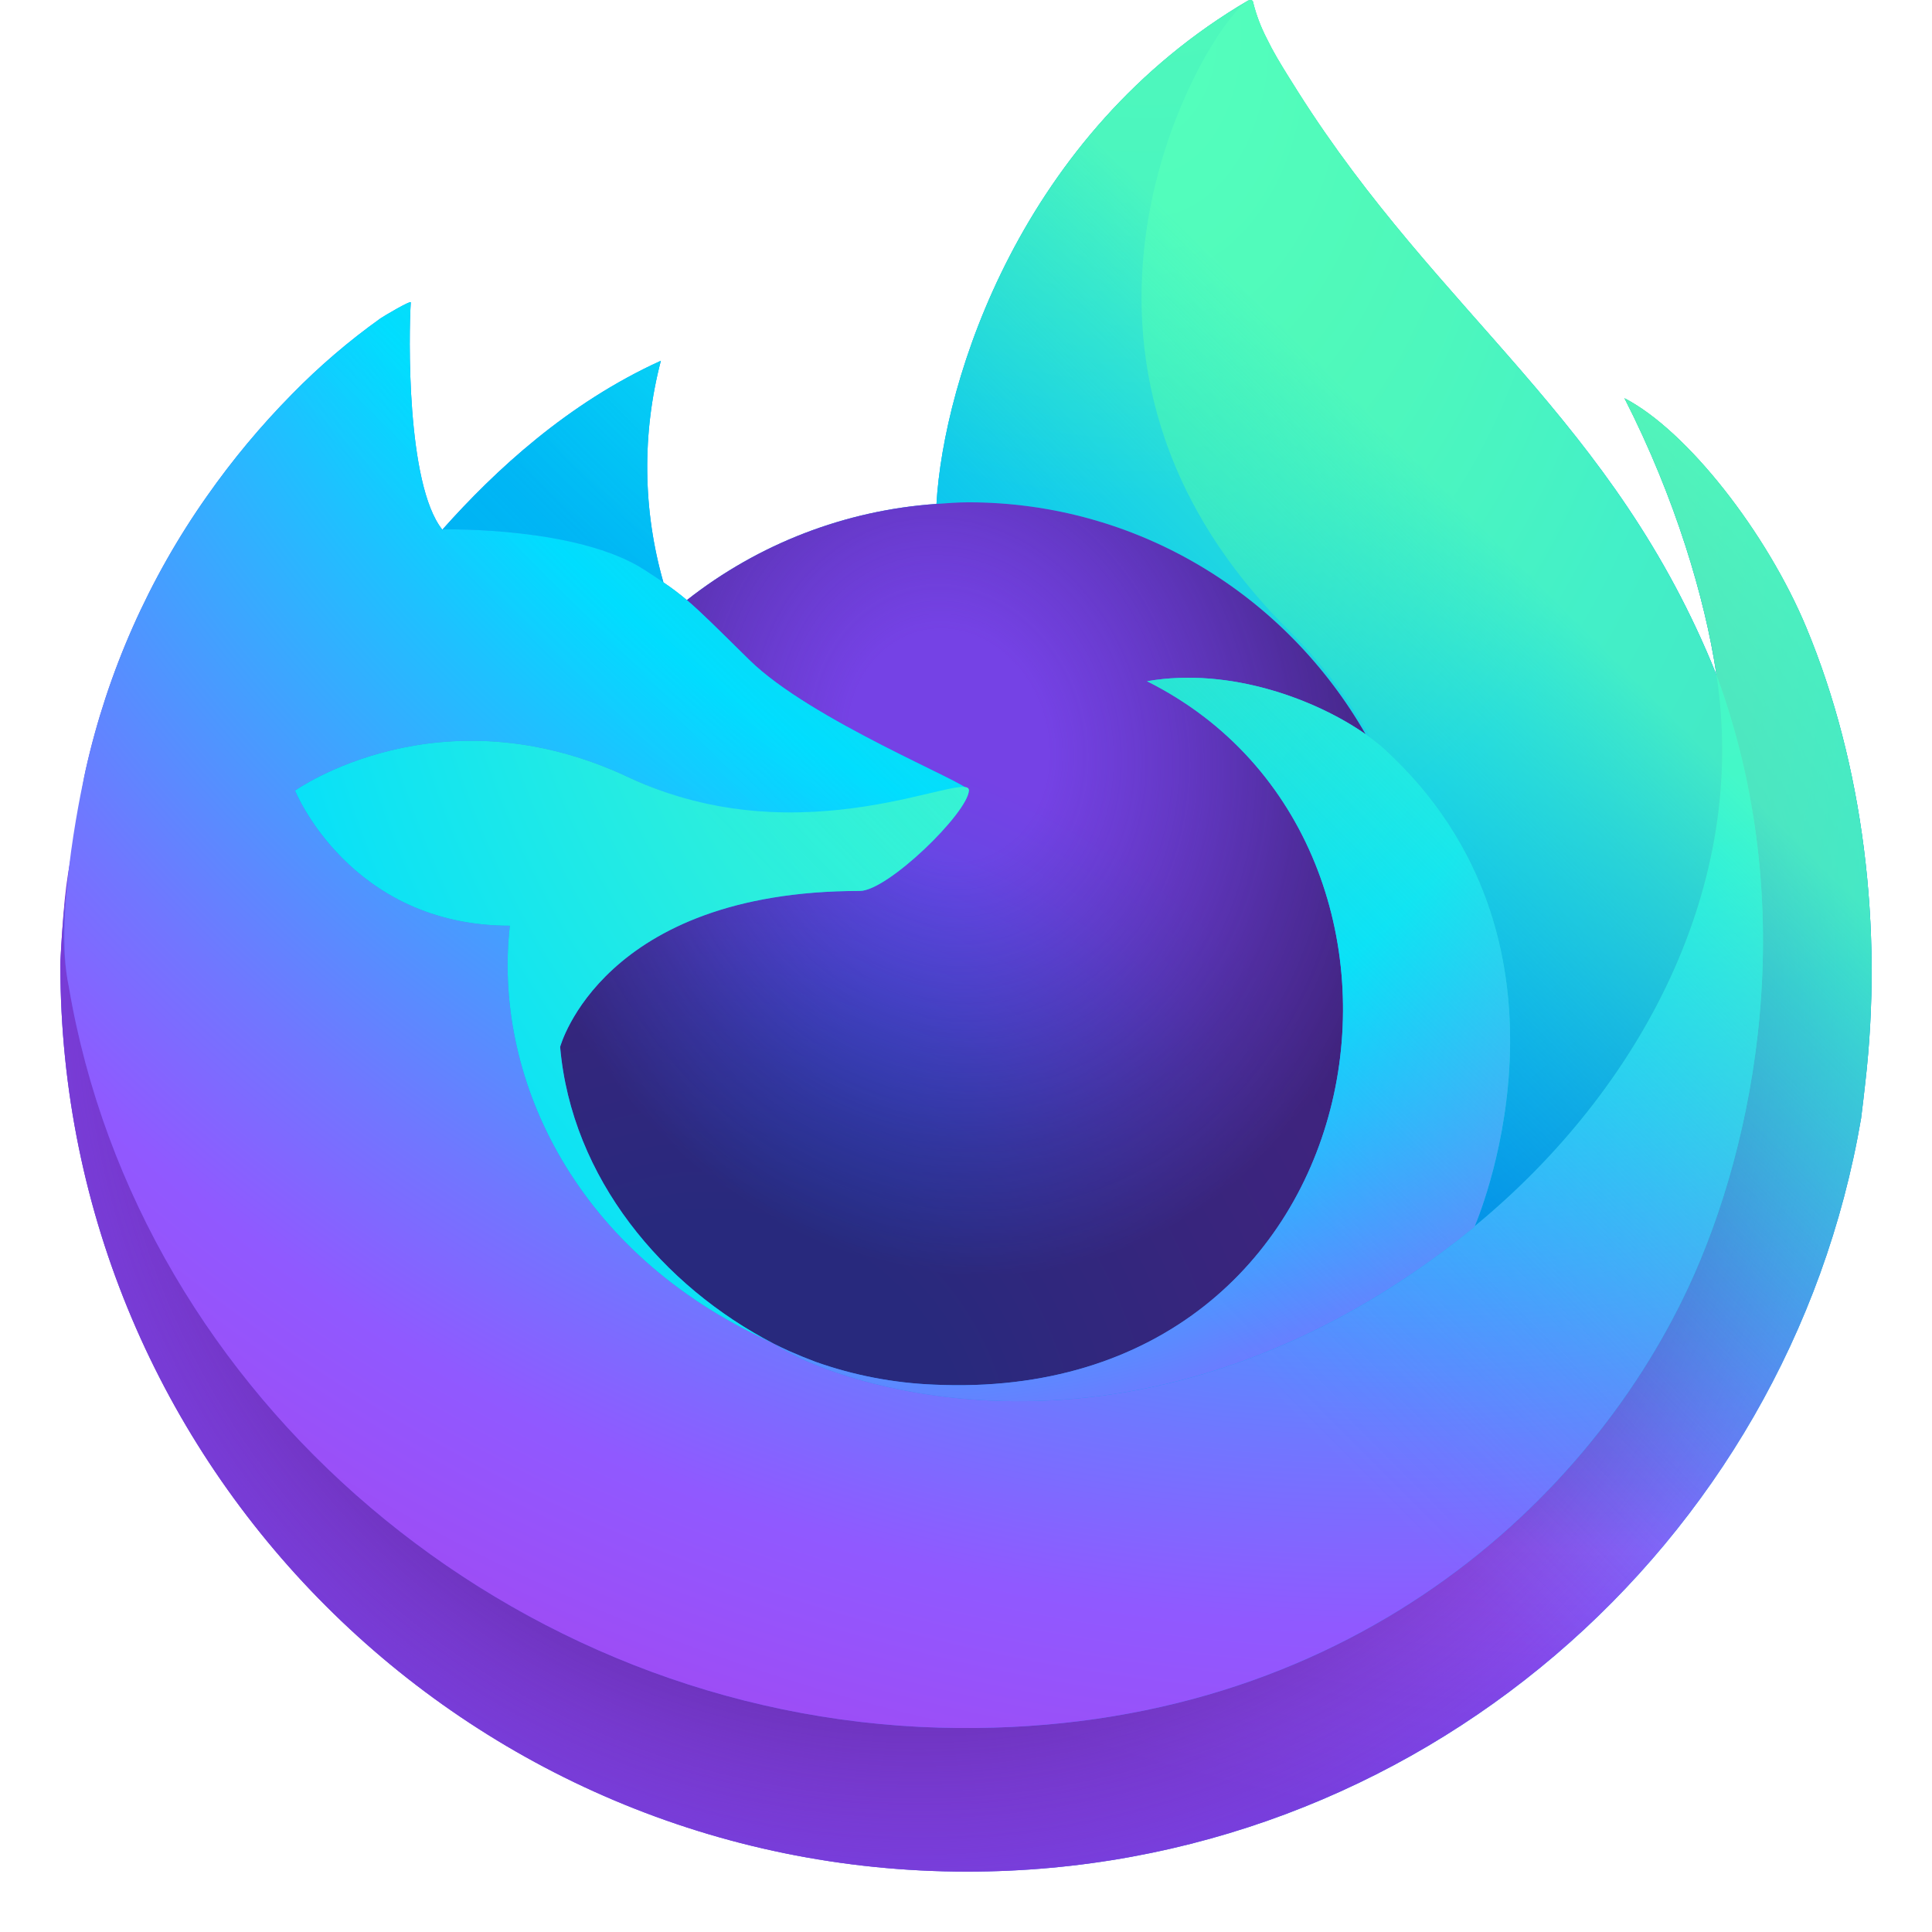
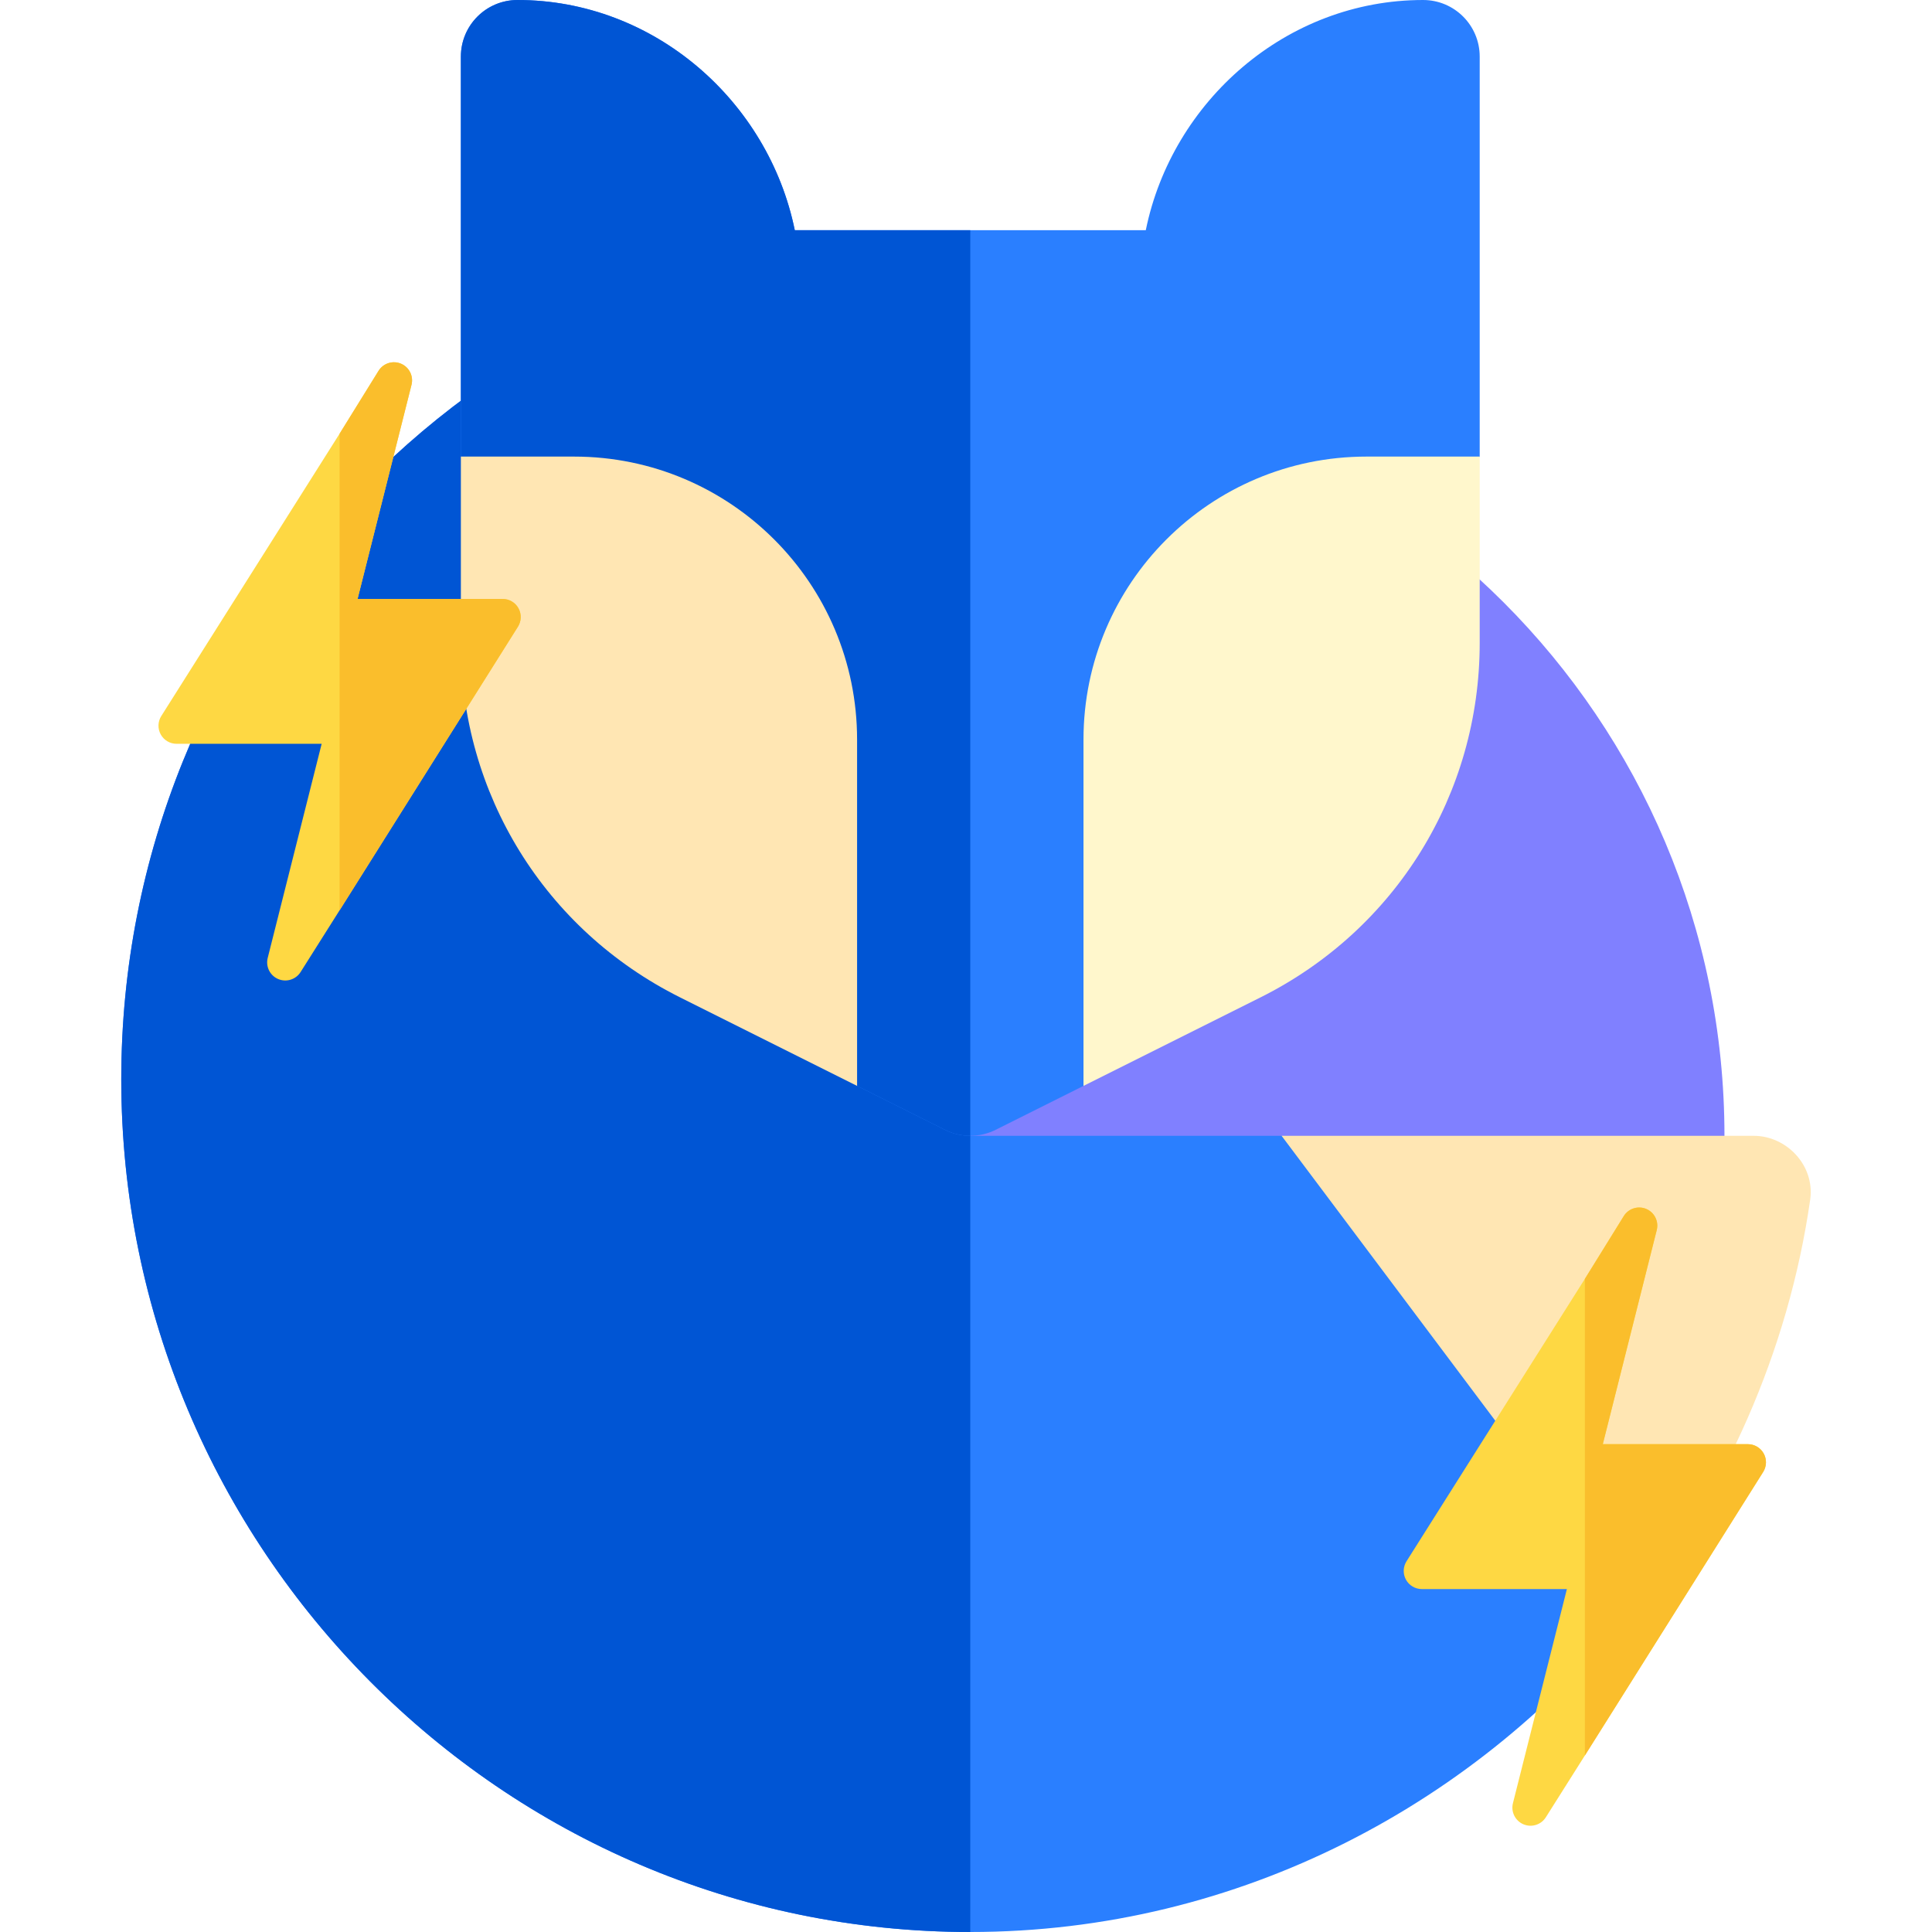
- <svg xmlns="http://www.w3.org/2000/svg" viewBox="0 0 512 512">
-   <defs>
-     <radialGradient id="b" cx="-9227.187" cy="-9815.121" r="80.797" gradientTransform="matrix(6.201 0 0 6.2 57644.994 60908.8)" gradientUnits="userSpaceOnUse">
-       <stop offset=".108" stop-color="#3fe1b0" />
-       <stop offset=".122" stop-color="#3bdcb3" />
-       <stop offset=".254" stop-color="#1bb3d3" />
-       <stop offset=".358" stop-color="#0799e6" />
-       <stop offset=".42" stop-color="#0090ed" />
-       <stop offset=".487" stop-color="#2482f1" />
-       <stop offset=".64" stop-color="#7165fb" />
-       <stop offset=".71" stop-color="#9059ff" />
-       <stop offset=".795" stop-color="#7d49ed" />
-       <stop offset=".86" stop-color="#7542e5" />
-     </radialGradient>
-     <radialGradient id="c" cx="-9256.711" cy="-9782.089" r="80.797" gradientTransform="matrix(6.201 0 0 6.2 57644.994 60908.8)" gradientUnits="userSpaceOnUse">
-       <stop offset=".3" stop-color="#45278d" />
-       <stop offset=".341" stop-color="#562896" stop-opacity=".787" />
-       <stop offset=".43" stop-color="#782aa9" stop-opacity=".364" />
-       <stop offset=".495" stop-color="#8d2bb5" stop-opacity=".1" />
-       <stop offset=".53" stop-color="#952bb9" stop-opacity="0" />
-     </radialGradient>
-     <radialGradient id="d" cx="-9246.97" cy="-9833.457" r="58.534" gradientTransform="matrix(6.201 0 0 6.2 57644.994 60908.8)" gradientUnits="userSpaceOnUse">
-       <stop offset=".132" stop-color="#3fe1b0" />
-       <stop offset=".289" stop-color="#28d0c8" />
-       <stop offset=".526" stop-color="#00b3f4" />
-     </radialGradient>
-     <radialGradient id="e" cx="-9265.648" cy="-9760.984" r="38.471" gradientTransform="matrix(6.201 0 0 6.2 57644.994 60908.8)" gradientUnits="userSpaceOnUse">
-       <stop offset=".287" stop-color="#0060df" />
-       <stop offset=".417" stop-color="#2357e1" />
-       <stop offset=".604" stop-color="#4f4ce3" />
-       <stop offset=".748" stop-color="#6b45e4" />
-       <stop offset=".833" stop-color="#7542e5" />
-     </radialGradient>
-     <radialGradient id="f" cx="-9255.62" cy="-9791.546" r="20.397" gradientTransform="matrix(6.027 -1.458 1.708 7.059 72758.651 55821.181)" gradientUnits="userSpaceOnUse">
-       <stop offset=".206" stop-color="#45278d" stop-opacity="0" />
-       <stop offset=".251" stop-color="#44268a" stop-opacity=".055" />
-       <stop offset=".725" stop-color="#371f6f" stop-opacity=".591" />
-       <stop offset=".956" stop-color="#321c64" stop-opacity=".8" />
-     </radialGradient>
-     <radialGradient id="g" cx="-9257.731" cy="-9818.427" r="27.676" gradientTransform="matrix(6.201 0 0 6.2 57644.994 60908.8)" gradientUnits="userSpaceOnUse">
-       <stop offset="0" stop-color="#0df" />
-       <stop offset=".235" stop-color="#00d6fd" />
-       <stop offset=".572" stop-color="#00c3f8" />
-       <stop offset=".792" stop-color="#00b3f4" />
-     </radialGradient>
-     <radialGradient id="h" cx="-9235.977" cy="-9835.981" r="118.081" gradientTransform="matrix(6.201 0 0 6.2 57644.994 60908.8)" gradientUnits="userSpaceOnUse">
-       <stop offset=".126" stop-color="#3fe1b0" />
-       <stop offset=".429" stop-color="#0df" />
-       <stop offset=".479" stop-color="#1ec1ff" />
-       <stop offset=".624" stop-color="#7077ff" />
-       <stop offset=".69" stop-color="#9059ff" />
-       <stop offset=".904" stop-color="#b833e1" />
-     </radialGradient>
-     <radialGradient id="i" cx="-9247.165" cy="-9822.859" r="86.499" gradientTransform="matrix(.649 6.166 -4.046 .426 -33440.427 61207.861)" gradientUnits="userSpaceOnUse">
-       <stop offset="0" stop-color="#54ffbd" />
-       <stop offset=".095" stop-color="#4cf3b8" />
-       <stop offset=".197" stop-color="#3fe1b0" />
-       <stop offset=".257" stop-color="#33d8bd" />
-       <stop offset=".369" stop-color="#12c0e1" />
-       <stop offset=".423" stop-color="#00b3f4" />
-       <stop offset=".737" stop-color="#0060df" />
-     </radialGradient>
-     <radialGradient id="j" cx="-9258.383" cy="-9808.176" r="73.72" gradientTransform="matrix(6.201 0 0 6.2 57644.994 60908.8)" gradientUnits="userSpaceOnUse">
-       <stop offset=".137" stop-color="#3fe1b0" />
-       <stop offset=".435" stop-color="#0df" />
-       <stop offset=".484" stop-color="#1ec1ff" />
-       <stop offset=".622" stop-color="#7077ff" />
-       <stop offset=".685" stop-color="#9059ff" />
-     </radialGradient>
-     <radialGradient id="k" cx="-9238.923" cy="-9803.861" r="80.686" gradientTransform="matrix(6.201 0 0 6.2 57644.994 60908.8)" gradientUnits="userSpaceOnUse">
-       <stop offset=".094" stop-color="#54ffbd" />
-       <stop offset=".242" stop-color="#41f7cc" />
-       <stop offset=".543" stop-color="#0fe3f3" />
-       <stop offset=".626" stop-color="#0df" />
-     </radialGradient>
-     <linearGradient id="a" x1="471.8" y1="127.352" x2="55.983" y2="389.284" gradientUnits="userSpaceOnUse">
-       <stop offset="0" stop-color="#3fe1b0" />
-       <stop offset=".406" stop-color="#00b3f4" />
-       <stop offset=".421" stop-color="#03b0f4" />
-       <stop offset=".818" stop-color="#5561e9" />
-       <stop offset="1" stop-color="#7542e5" />
-     </linearGradient>
-     <linearGradient id="l" x1="442.084" y1="74.772" x2="102.645" y2="414.21" gradientUnits="userSpaceOnUse">
-       <stop offset=".167" stop-color="#54ffbd" stop-opacity=".8" />
-       <stop offset=".236" stop-color="#43f8ca" stop-opacity=".639" />
-       <stop offset=".361" stop-color="#27ede1" stop-opacity=".368" />
-       <stop offset=".466" stop-color="#12e4f1" stop-opacity=".169" />
-       <stop offset=".545" stop-color="#05dffb" stop-opacity=".046" />
-       <stop offset=".589" stop-color="#0df" stop-opacity="0" />
-     </linearGradient>
-   </defs>
-   <path d="M478.711 166.353c-10.445-25.124-31.6-52.248-48.212-60.821 13.52 26.505 21.345 53.093 24.335 72.936 0 .039.015.136.047.4C427.706 111.135 381.627 83.823 344 24.355c-1.9-3.007-3.805-6.022-5.661-9.2a73.716 73.716 0 01-2.646-4.972A43.7 43.7 0 01332.1.677a.626.626 0 00-.546-.644.818.818 0 00-.451 0c-.034.012-.084.051-.12.065-.053.021-.12.069-.176.1.027-.036.083-.117.1-.136-60.37 35.356-80.85 100.761-82.732 133.484a120.249 120.249 0 00-66.142 25.488 71.355 71.355 0 00-6.225-4.7 111.338 111.338 0 01-.674-58.732c-24.688 11.241-43.89 29.01-57.85 44.7h-.111c-9.527-12.067-8.855-51.873-8.312-60.184-.114-.515-7.107 3.63-8.023 4.255a175.073 175.073 0 00-23.486 20.12 210.478 210.478 0 00-22.442 26.913c0 .012-.007.026-.011.038 0-.013.007-.026.011-.038a202.838 202.838 0 00-32.247 72.805c-.115.521-.212 1.061-.324 1.586-.452 2.116-2.08 12.7-2.365 15-.022.177-.032.347-.053.524a229.066 229.066 0 00-3.9 33.157c0 .41-.025.816-.025 1.227C16 388.418 123.6 496 256.324 496c118.865 0 217.56-86.288 236.882-199.63.407-3.076.733-6.168 1.092-9.271 4.777-41.21-.53-84.525-15.587-120.746zM201.716 354.447c1.124.537 2.18 1.124 3.334 1.639.048.033.114.07.163.1a126.191 126.191 0 01-3.497-1.739zm55.053-144.93zm198.131-30.59l-.032-.233c.012.085.027.174.04.259z" fill="url(#a)" />
-   <path d="M478.711 166.353c-10.445-25.124-31.6-52.248-48.212-60.821 13.52 26.505 21.345 53.093 24.335 72.936 0-.058.011.048.036.226.012.085.027.174.04.259 22.675 61.47 10.322 123.978-7.479 162.175-27.539 59.1-94.215 119.67-198.576 116.716C136.1 454.651 36.766 370.988 18.223 261.41c-3.379-17.28 0-26.054 1.7-40.084-2.071 10.816-2.86 13.94-3.9 33.157 0 .41-.025.816-.025 1.227C16 388.418 123.6 496 256.324 496c118.865 0 217.56-86.288 236.882-199.63.407-3.076.733-6.168 1.092-9.271 4.777-41.21-.53-84.525-15.587-120.746z" fill="url(#b)" />
-   <path d="M478.711 166.353c-10.445-25.124-31.6-52.248-48.212-60.821 13.52 26.505 21.345 53.093 24.335 72.936 0-.058.011.048.036.226.012.085.027.174.04.259 22.675 61.47 10.322 123.978-7.479 162.175-27.539 59.1-94.215 119.67-198.576 116.716C136.1 454.651 36.766 370.988 18.223 261.41c-3.379-17.28 0-26.054 1.7-40.084-2.071 10.816-2.86 13.94-3.9 33.157 0 .41-.025.816-.025 1.227C16 388.418 123.6 496 256.324 496c118.865 0 217.56-86.288 236.882-199.63.407-3.076.733-6.168 1.092-9.271 4.777-41.21-.53-84.525-15.587-120.746z" fill="url(#c)" />
-   <path d="M361.922 194.6c.524.368 1 .734 1.493 1.1a130.706 130.706 0 00-22.31-29.112C266.4 91.892 321.516 4.626 330.811.194c.027-.036.083-.117.1-.136-60.37 35.356-80.85 100.761-82.732 133.484 2.8-.194 5.592-.429 8.442-.429 45.051 0 84.289 24.77 105.301 61.487z" fill="url(#d)" />
-   <path d="M256.772 209.514c-.393 5.978-21.514 26.593-28.9 26.593-68.339 0-79.432 41.335-79.432 41.335 3.027 34.81 27.261 63.475 56.611 78.643 1.339.692 2.694 1.317 4.05 1.935a132.768 132.768 0 007.059 2.886 106.743 106.743 0 0031.271 6.031c119.78 5.618 142.986-143.194 56.545-186.408 22.137-3.85 45.115 5.053 57.947 14.067-21.012-36.714-60.25-61.484-105.3-61.484-2.85 0-5.641.235-8.442.429a120.249 120.249 0 00-66.142 25.488c3.664 3.1 7.8 7.244 16.514 15.828 16.302 16.067 58.13 32.705 58.219 34.657z" fill="url(#e)" />
-   <path d="M256.772 209.514c-.393 5.978-21.514 26.593-28.9 26.593-68.339 0-79.432 41.335-79.432 41.335 3.027 34.81 27.261 63.475 56.611 78.643 1.339.692 2.694 1.317 4.05 1.935a132.768 132.768 0 007.059 2.886 106.743 106.743 0 0031.271 6.031c119.78 5.618 142.986-143.194 56.545-186.408 22.137-3.85 45.115 5.053 57.947 14.067-21.012-36.714-60.25-61.484-105.3-61.484-2.85 0-5.641.235-8.442.429a120.249 120.249 0 00-66.142 25.488c3.664 3.1 7.8 7.244 16.514 15.828 16.302 16.067 58.13 32.705 58.219 34.657z" fill="url(#f)" />
-   <path d="M170.829 151.036a244.042 244.042 0 014.981 3.3 111.338 111.338 0 01-.674-58.732c-24.688 11.241-43.89 29.01-57.85 44.7 1.155-.033 36.014-.66 53.543 10.732z" fill="url(#g)" />
-   <path d="M18.223 261.41C36.766 370.988 136.1 454.651 248.855 457.844c104.361 2.954 171.037-57.62 198.576-116.716 17.8-38.2 30.154-100.7 7.479-162.175l-.008-.026-.032-.233c-.025-.178-.04-.284-.036-.226 0 .039.015.136.047.4 8.524 55.661-19.79 109.584-64.051 146.044l-.133.313c-86.245 70.223-168.774 42.368-185.484 30.966a144.108 144.108 0 01-3.5-1.743c-50.282-24.029-71.054-69.838-66.6-109.124-42.457 0-56.934-35.809-56.934-35.809s38.119-27.179 88.358-3.541c46.53 21.893 90.228 3.543 90.233 3.541-.089-1.952-41.917-18.59-58.223-34.656-8.713-8.584-12.85-12.723-16.514-15.828a71.355 71.355 0 00-6.225-4.7 282.929 282.929 0 00-4.981-3.3c-17.528-11.392-52.388-10.765-53.543-10.735h-.111c-9.527-12.067-8.855-51.873-8.312-60.184-.114-.515-7.107 3.63-8.023 4.255a175.073 175.073 0 00-23.486 20.12 210.478 210.478 0 00-22.442 26.919c0 .012-.007.026-.011.038 0-.013.007-.026.011-.038a202.838 202.838 0 00-32.247 72.805c-.115.521-8.65 37.842-4.44 57.199z" fill="url(#h)" />
-   <path d="M341.105 166.587a130.706 130.706 0 0122.31 29.112c1.323.994 2.559 1.985 3.608 2.952 54.482 50.2 25.936 121.2 23.807 126.26 44.261-36.46 72.575-90.383 64.051-146.044C427.706 111.135 381.627 83.823 344 24.355c-1.9-3.007-3.805-6.022-5.661-9.2a73.716 73.716 0 01-2.646-4.972A43.7 43.7 0 01332.1.677a.626.626 0 00-.546-.644.818.818 0 00-.451 0c-.034.012-.084.051-.12.065-.053.021-.12.069-.176.1-9.291 4.428-64.407 91.694 10.298 166.389z" fill="url(#i)" />
-   <path d="M367.023 198.651c-1.049-.967-2.285-1.958-3.608-2.952-.489-.368-.969-.734-1.493-1.1-12.832-9.014-35.81-17.917-57.947-14.067 86.441 43.214 63.235 192.026-56.545 186.408a106.743 106.743 0 01-31.271-6.031 134.51 134.51 0 01-7.059-2.886c-1.356-.618-2.711-1.243-4.05-1.935.048.033.114.07.163.1 16.71 11.4 99.239 39.257 185.484-30.966l.133-.313c2.129-5.054 30.675-76.057-23.807-126.258z" fill="url(#j)" />
-   <path d="M148.439 277.443s11.093-41.335 79.432-41.335c7.388 0 28.509-20.615 28.9-26.593s-43.7 18.352-90.233-3.541c-50.239-23.638-88.358 3.541-88.358 3.541s14.477 35.809 56.934 35.809c-4.453 39.286 16.319 85.1 66.6 109.124 1.124.537 2.18 1.124 3.334 1.639-29.348-15.169-53.582-43.834-56.609-78.644z" fill="url(#k)" />
-   <path d="M478.711 166.353c-10.445-25.124-31.6-52.248-48.212-60.821 13.52 26.505 21.345 53.093 24.335 72.936 0 .039.015.136.047.4C427.706 111.135 381.627 83.823 344 24.355c-1.9-3.007-3.805-6.022-5.661-9.2a73.716 73.716 0 01-2.646-4.972A43.7 43.7 0 01332.1.677a.626.626 0 00-.546-.644.818.818 0 00-.451 0c-.034.012-.084.051-.12.065-.053.021-.12.069-.176.1.027-.036.083-.117.1-.136-60.37 35.356-80.85 100.761-82.732 133.484 2.8-.194 5.592-.429 8.442-.429 45.053 0 84.291 24.77 105.3 61.484-12.832-9.014-35.81-17.917-57.947-14.067 86.441 43.214 63.235 192.026-56.545 186.408a106.743 106.743 0 01-31.271-6.031 134.51 134.51 0 01-7.059-2.886c-1.356-.618-2.711-1.243-4.05-1.935.048.033.114.07.163.1a144.108 144.108 0 01-3.5-1.743c1.124.537 2.18 1.124 3.334 1.639-29.35-15.168-53.584-43.833-56.611-78.643 0 0 11.093-41.335 79.432-41.335 7.388 0 28.509-20.615 28.9-26.593-.089-1.952-41.917-18.59-58.223-34.656-8.713-8.584-12.85-12.723-16.514-15.828a71.355 71.355 0 00-6.225-4.7 111.338 111.338 0 01-.674-58.732c-24.688 11.241-43.89 29.01-57.85 44.7h-.111c-9.527-12.067-8.855-51.873-8.312-60.184-.114-.515-7.107 3.63-8.023 4.255a175.073 175.073 0 00-23.486 20.12 210.478 210.478 0 00-22.435 26.916c0 .012-.007.026-.011.038 0-.013.007-.026.011-.038a202.838 202.838 0 00-32.247 72.805c-.115.521-.212 1.061-.324 1.586-.452 2.116-2.486 12.853-2.77 15.156-.022.177.021-.176 0 0a279.565 279.565 0 00-3.544 33.53c0 .41-.025.816-.025 1.227C16 388.418 123.6 496 256.324 496c118.865 0 217.56-86.288 236.882-199.63.407-3.076.733-6.168 1.092-9.271 4.777-41.21-.53-84.525-15.587-120.746zm-23.841 12.341c.012.085.027.174.04.259l-.008-.026-.032-.233z" fill="url(#l)" />
+ <svg xmlns="http://www.w3.org/2000/svg" version="1.1" width="512" height="512" x="0" y="0" viewBox="0 0 512 512" xml:space="preserve" class="" id="svg55">
+   <defs id="defs59" />
+   <circle style="display:inline;fill:#8080ff;stroke-width:1.427" id="path414" cx="257" cy="301" r="200" />
+   <g id="g51" style="display:inline" transform="matrix(-1,0,0,1,512.0001,0)">
+     <path d="m 269.863,61.899 -15,239.101 h -82.5 l -70.724,54.3 -22.875,70.499 c 41.1,51.901 104.7,86.201 176.1,86.201 124.2,0 225,-101.8 225,-226 C 479.863,166.899 387.162,69.399 269.863,61.899 Z" fill="#ffb308" data-original="#ffb308" class="" id="path35" style="display:inline;fill:#2a7fff" />
+     <path d="m 479.863,286 c 0,-119.101 -92.701,-216.601 -210,-224.101 l -15,239.101 v 211 c 124.201,0 225,-101.8 225,-226 z" fill="#ff8417" data-original="#ff8417" class="" id="path37" style="display:inline;fill:#0055d4" />
+     <path d="M 374.863,0 C 338.637,0 308.344,26.811 301.372,61 H 254.863 208.354 C 201.381,26.811 171.088,0 134.863,0 c -8.291,0 -15,6.709 -15,15 v 106 l 105,166.772 23.291,11.646 c 2.109,1.055 4.409,1.582 6.709,1.582 2.3,0 4.6,-0.527 6.709,-1.582 L 284.863,287.772 389.863,121 V 15 c 0,-8.291 -6.709,-15 -15,-15 z" fill="#ffb308" data-original="#ffb308" class="" id="path39" style="display:inline;fill:#2a7fff" />
+     <path d="M 284.863,287.772 389.863,121 V 15 c 0,-8.291 -6.709,-15 -15,-15 -36.226,0 -66.519,26.811 -73.491,61 h -46.509 v 240 c 2.3,0 4.6,-0.527 6.709,-1.582 z" fill="#ff8417" data-original="#ff8417" class="" id="path41" style="display:inline;fill:#0055d4" />
+     <g id="g47">
+       <path d="M 389.863,170.38 V 121 h -30 c -41.422,0 -75,33.578 -75,75 v 91.772 l 46.963,-23.481 c 35.801,-17.915 58.037,-53.892 58.037,-93.911 z" fill="#ffe6b3" data-original="#ffe6b3" class="" id="path43" style="display:inline" />
+       <path d="m 149.863,121 h -30 v 49.38 c 0,40.02 22.236,75.996 58.037,93.911 l 46.963,23.481 V 196 c 0,-41.422 -33.578,-75 -75,-75 z" fill="#fff7cc" data-original="#fff7cc" class="" id="path45" style="display:inline" />
+     </g>
+     <path d="m 172.363,301 -93.6,124.799 C 55.162,395.769 38.066,358.431 32.263,317.8 c -1.201,-9 6.299,-16.8 15,-16.8 z" fill="#ffe6b3" data-original="#ffe6b3" class="" id="path49" style="display:inline" />
+   </g>
+   <g id="g1025" transform="matrix(0.3199973,0,0,0.3199973,338.0808,320.0002)">
+     <path d="M 404.139,203.764 C 401.502,198.974 396.463,196 390.999,196 H 270.868 L 315.546,18.691 C 317.348,11.528 313.7,4.13 306.918,1.215 300.18,-1.685 292.255,0.746 288.314,6.986 L 256,59.152 108.314,292.987 c -2.915,4.629 -3.091,10.474 -0.454,15.249 2.637,4.79 7.676,7.764 13.14,7.764 h 120.132 l -44.678,177.309 c -1.802,7.163 1.846,14.561 8.628,17.476 6.773,2.895 14.648,0.478 18.604,-5.771 L 256,453.848 403.686,219.013 c 2.914,-4.629 3.09,-10.474 0.453,-15.249 z" fill="#fed843" data-original="#fed843" class="" id="path1021" />
+     <path d="M 404.139,203.764 C 401.502,198.974 396.463,196 390.999,196 H 270.868 L 315.546,18.691 C 317.348,11.528 313.7,4.13 306.918,1.215 300.18,-1.685 292.255,0.746 288.314,6.986 L 256,59.152 V 453.847 L 403.686,219.012 c 2.914,-4.628 3.09,-10.473 0.453,-15.248 z" fill="#fabe2c" data-original="#fabe2c" id="path1023" />
+   </g>
+   <g id="g1893" transform="matrix(0.3199973,0,0,0.3199973,8.080831,96.00024)">
+     <path d="M 404.139,203.764 C 401.502,198.974 396.463,196 390.999,196 H 270.868 L 315.546,18.691 C 317.348,11.528 313.7,4.13 306.918,1.215 300.18,-1.685 292.255,0.746 288.314,6.986 L 256,59.152 108.314,292.987 c -2.915,4.629 -3.091,10.474 -0.454,15.249 2.637,4.79 7.676,7.764 13.14,7.764 h 120.132 l -44.678,177.309 c -1.802,7.163 1.846,14.561 8.628,17.476 6.773,2.895 14.648,0.478 18.604,-5.771 L 256,453.848 403.686,219.013 c 2.914,-4.629 3.09,-10.474 0.453,-15.249 z" fill="#fed843" data-original="#fed843" class="" id="path1889" />
+     <path d="M 404.139,203.764 C 401.502,198.974 396.463,196 390.999,196 H 270.868 L 315.546,18.691 C 317.348,11.528 313.7,4.13 306.918,1.215 300.18,-1.685 292.255,0.746 288.314,6.986 L 256,59.152 V 453.847 L 403.686,219.012 c 2.914,-4.628 3.09,-10.473 0.453,-15.248 z" fill="#fabe2c" data-original="#fabe2c" id="path1891" />
+   </g>
</svg>
